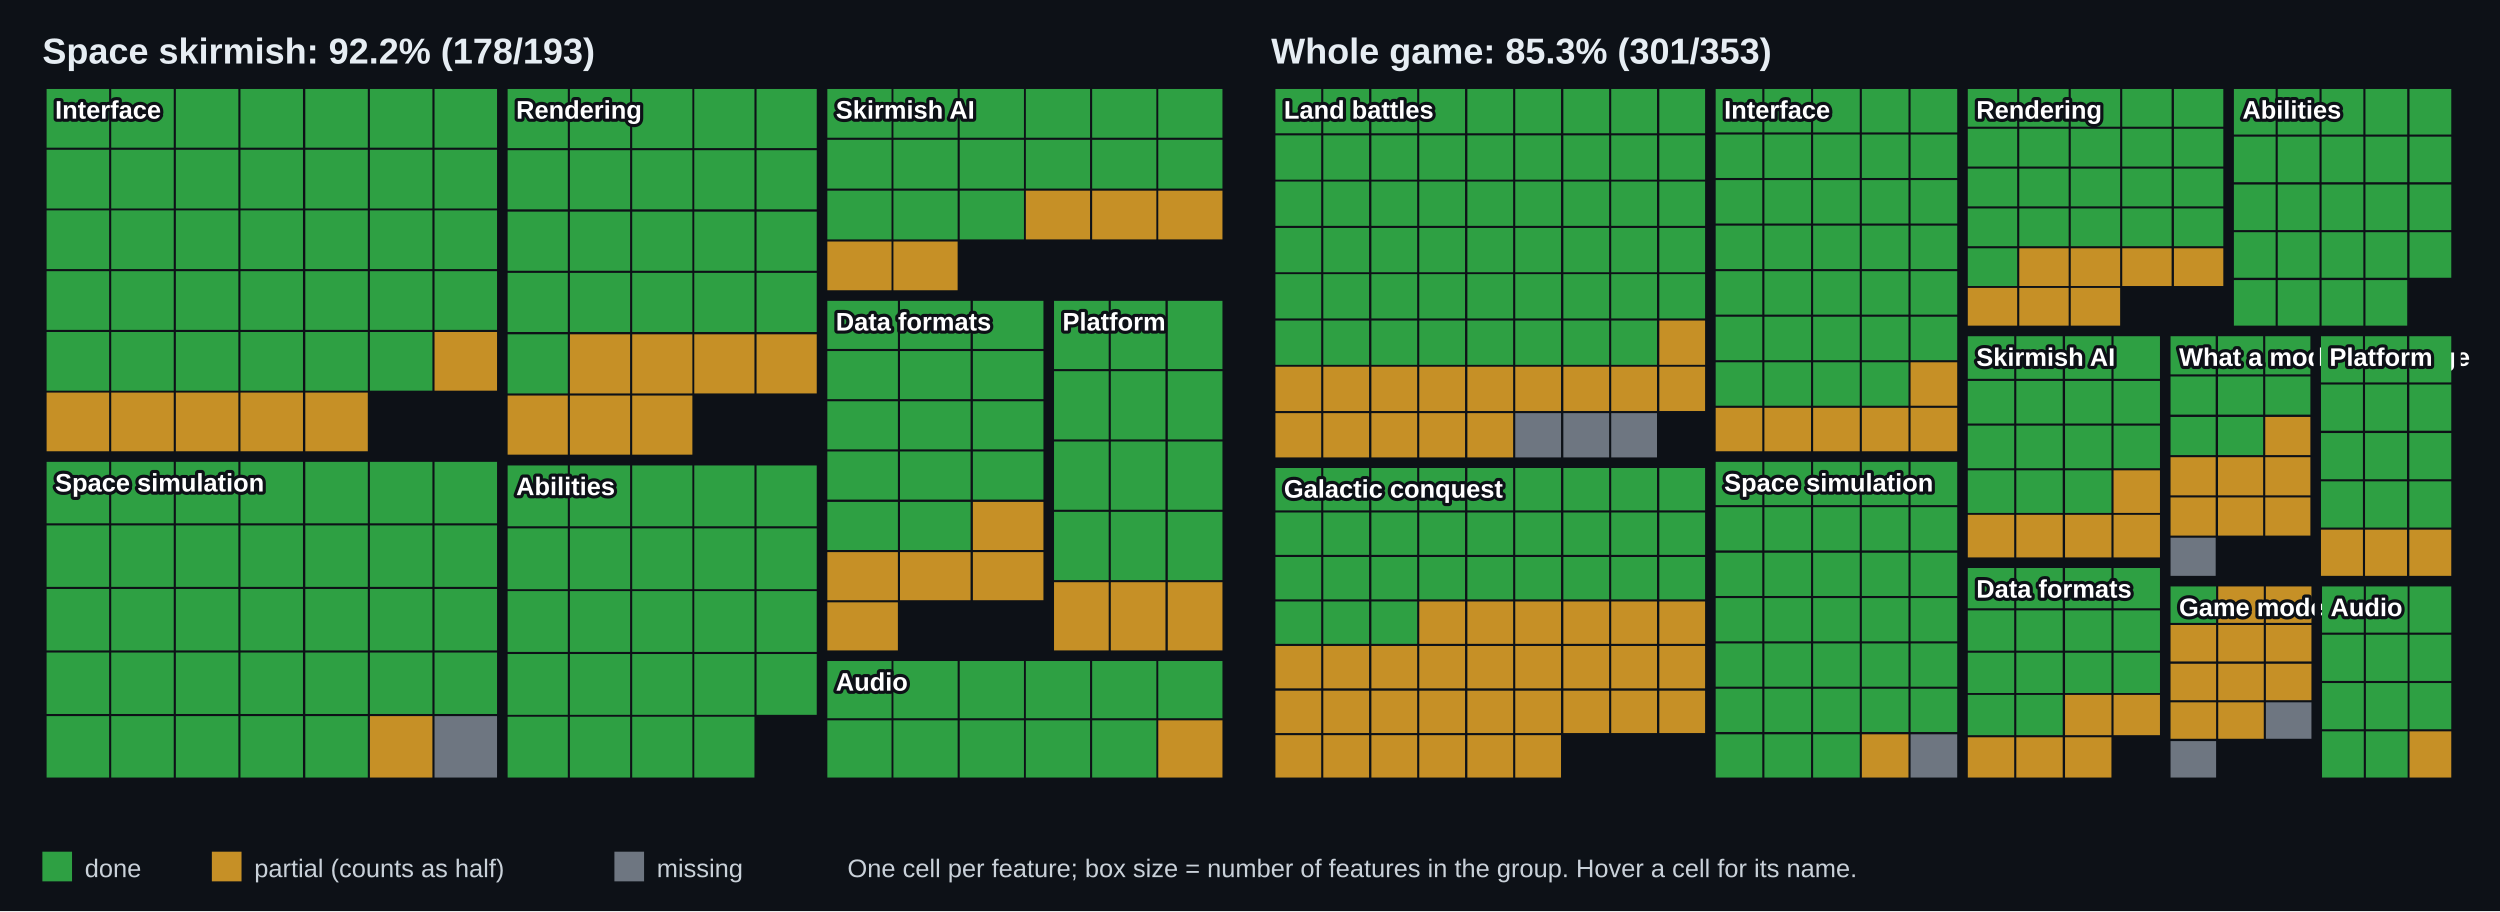
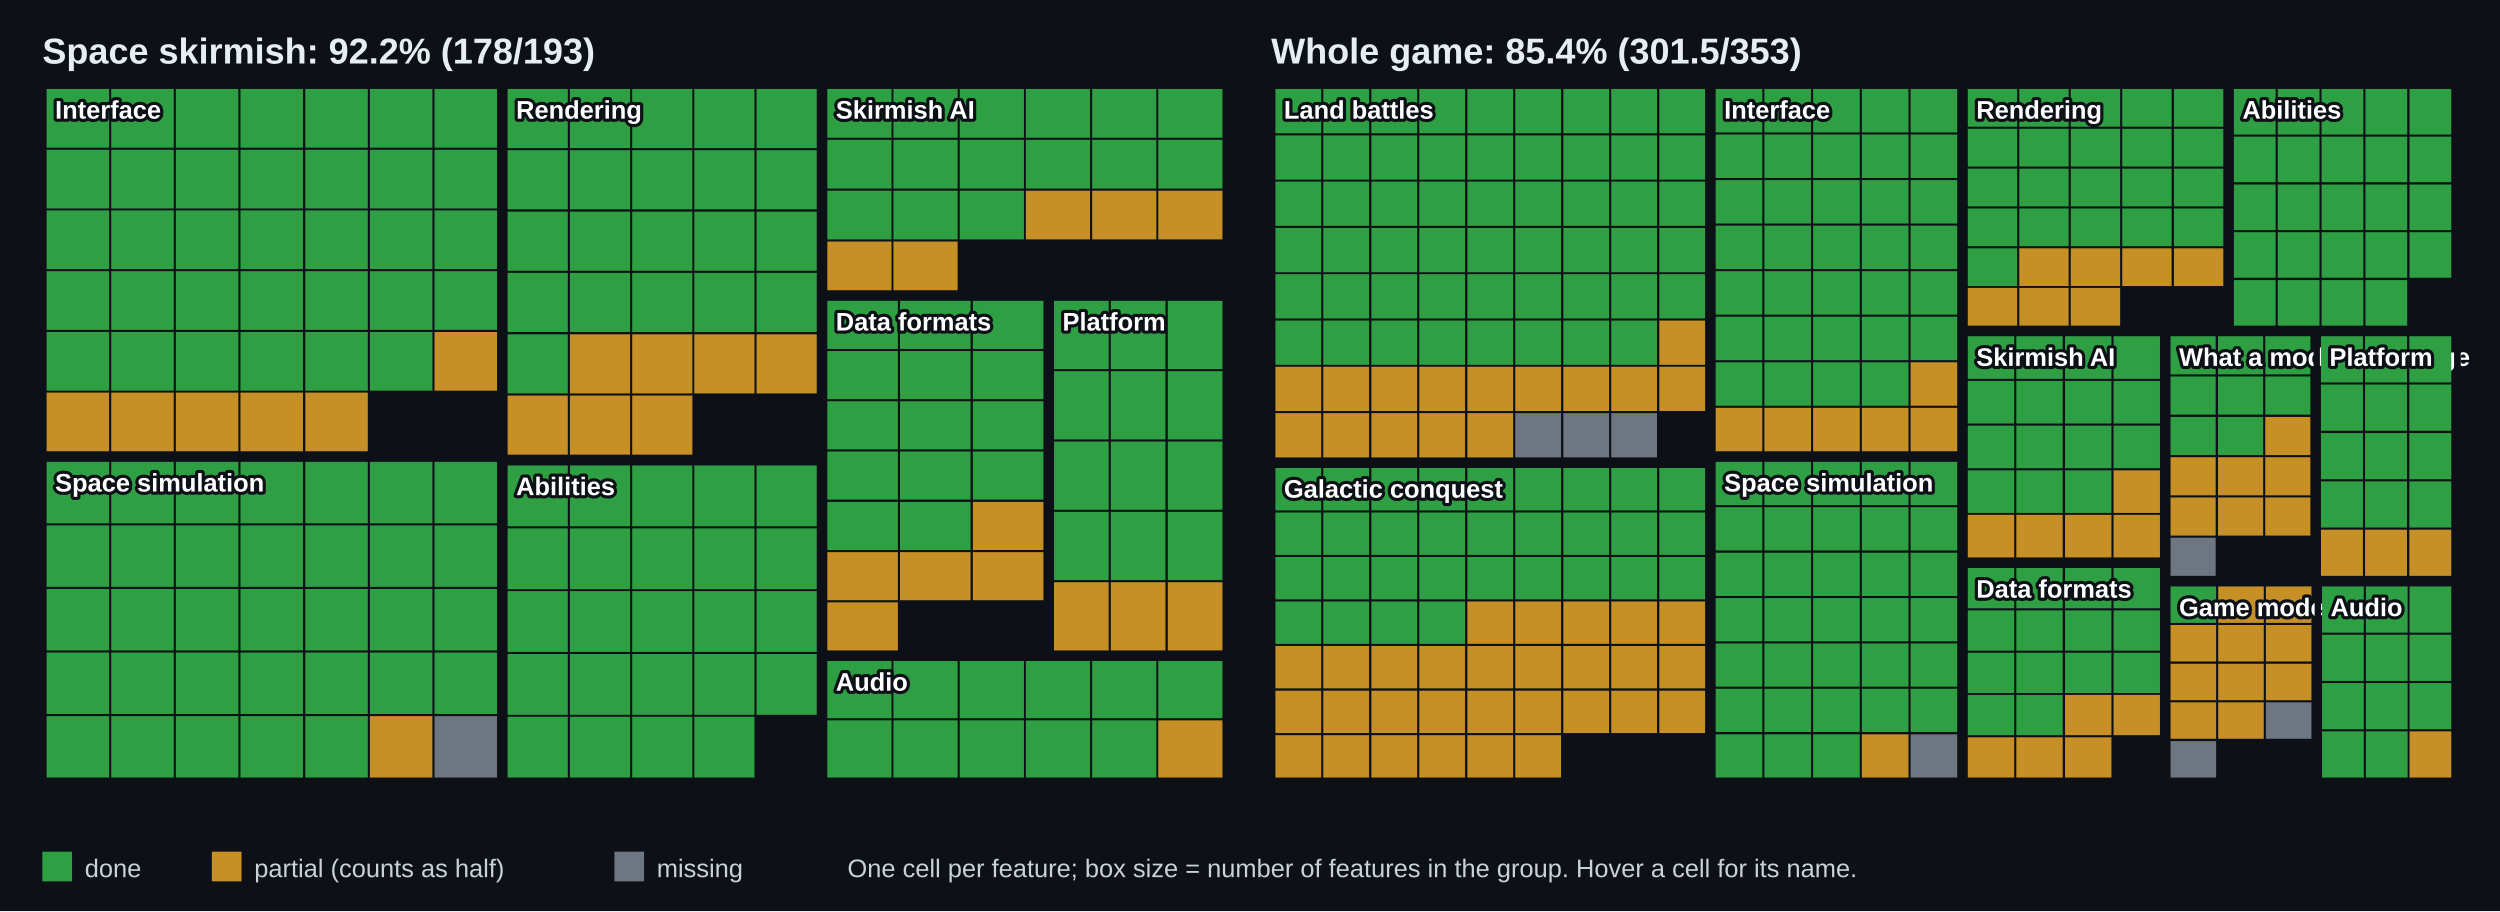
<svg xmlns="http://www.w3.org/2000/svg" viewBox="0 0 1180 430" width="1180" height="430" font-family="Segoe UI, Arial, sans-serif">
  <style>.title{font-size:17px;font-weight:700;fill:#e6edf3}.lab{font-size:12px;font-weight:700;fill:#fff}.lab.bg{stroke:#0d1117;stroke-width:3px;stroke-linejoin:round}.key{font-size:12px;fill:#c9d1d9}</style>
  <rect width="1180" height="430" fill="#0d1117" />
  <text x="20" y="30" class="title">Space skirmish: 92.2% (178/193)</text>
  <rect x="20" y="40" width="560" height="330" fill="#0d1117" />
  <rect x="22.0" y="42.0" width="29.5" height="27.7" fill="#2ea043" />
  <rect x="52.5" y="42.0" width="29.5" height="27.7" fill="#2ea043" />
  <rect x="83.0" y="42.0" width="29.5" height="27.7" fill="#2ea043" />
  <rect x="113.5" y="42.0" width="29.5" height="27.7" fill="#2ea043" />
  <rect x="144.1" y="42.0" width="29.5" height="27.7" fill="#2ea043" />
  <rect x="174.6" y="42.0" width="29.5" height="27.7" fill="#2ea043" />
  <rect x="205.1" y="42.0" width="29.5" height="27.7" fill="#2ea043" />
  <rect x="22.0" y="70.7" width="29.5" height="27.7" fill="#2ea043" />
  <rect x="52.5" y="70.7" width="29.5" height="27.7" fill="#2ea043" />
  <rect x="83.0" y="70.7" width="29.5" height="27.7" fill="#2ea043" />
  <rect x="113.5" y="70.7" width="29.5" height="27.7" fill="#2ea043" />
  <rect x="144.1" y="70.7" width="29.5" height="27.7" fill="#2ea043" />
  <rect x="174.6" y="70.7" width="29.5" height="27.7" fill="#2ea043" />
  <rect x="205.1" y="70.7" width="29.5" height="27.7" fill="#2ea043" />
  <rect x="22.0" y="99.3" width="29.5" height="27.7" fill="#2ea043" />
  <rect x="52.5" y="99.3" width="29.5" height="27.7" fill="#2ea043" />
  <rect x="83.0" y="99.3" width="29.5" height="27.7" fill="#2ea043" />
  <rect x="113.5" y="99.3" width="29.5" height="27.7" fill="#2ea043" />
  <rect x="144.1" y="99.3" width="29.5" height="27.7" fill="#2ea043" />
  <rect x="174.6" y="99.3" width="29.5" height="27.7" fill="#2ea043" />
  <rect x="205.1" y="99.3" width="29.5" height="27.7" fill="#2ea043" />
  <rect x="22.0" y="128.0" width="29.5" height="27.7" fill="#2ea043" />
  <rect x="52.5" y="128.0" width="29.5" height="27.7" fill="#2ea043" />
  <rect x="83.0" y="128.0" width="29.5" height="27.7" fill="#2ea043" />
  <rect x="113.5" y="128.0" width="29.5" height="27.7" fill="#2ea043" />
  <rect x="144.1" y="128.0" width="29.5" height="27.7" fill="#2ea043" />
  <rect x="174.6" y="128.0" width="29.5" height="27.7" fill="#2ea043" />
  <rect x="205.1" y="128.0" width="29.5" height="27.7" fill="#2ea043" />
  <rect x="22.0" y="156.7" width="29.5" height="27.7" fill="#2ea043" />
  <rect x="52.5" y="156.7" width="29.5" height="27.7" fill="#2ea043" />
  <rect x="83.0" y="156.7" width="29.5" height="27.7" fill="#2ea043" />
  <rect x="113.5" y="156.7" width="29.5" height="27.7" fill="#2ea043" />
  <rect x="144.1" y="156.7" width="29.5" height="27.7" fill="#2ea043" />
  <rect x="174.6" y="156.7" width="29.5" height="27.7" fill="#2ea043" />
  <rect x="205.1" y="156.7" width="29.5" height="27.7" fill="#c69026" />
  <rect x="22.0" y="185.3" width="29.5" height="27.7" fill="#c69026" />
  <rect x="52.5" y="185.3" width="29.5" height="27.7" fill="#c69026" />
  <rect x="83.0" y="185.3" width="29.5" height="27.7" fill="#c69026" />
  <rect x="113.5" y="185.3" width="29.5" height="27.7" fill="#c69026" />
  <rect x="144.1" y="185.3" width="29.5" height="27.7" fill="#c69026" />
  <rect x="20.0" y="40.0" width="217.6" height="176.0" fill="none" stroke="#0d1117" stroke-width="3" />
  <text x="26.0" y="56.0" class="lab bg">Interface</text>
  <text x="26.0" y="56.0" class="lab">Interface</text>
  <rect x="22.0" y="218.0" width="29.5" height="29.0" fill="#2ea043" />
  <rect x="52.5" y="218.0" width="29.5" height="29.0" fill="#2ea043" />
  <rect x="83.0" y="218.0" width="29.5" height="29.0" fill="#2ea043" />
  <rect x="113.5" y="218.0" width="29.5" height="29.0" fill="#2ea043" />
  <rect x="144.1" y="218.0" width="29.5" height="29.0" fill="#2ea043" />
  <rect x="174.6" y="218.0" width="29.5" height="29.0" fill="#2ea043" />
  <rect x="205.1" y="218.0" width="29.5" height="29.0" fill="#2ea043" />
  <rect x="22.0" y="248.0" width="29.5" height="29.0" fill="#2ea043" />
  <rect x="52.5" y="248.0" width="29.5" height="29.0" fill="#2ea043" />
  <rect x="83.0" y="248.0" width="29.5" height="29.0" fill="#2ea043" />
  <rect x="113.5" y="248.0" width="29.5" height="29.0" fill="#2ea043" />
  <rect x="144.1" y="248.0" width="29.5" height="29.0" fill="#2ea043" />
  <rect x="174.6" y="248.0" width="29.5" height="29.0" fill="#2ea043" />
  <rect x="205.1" y="248.0" width="29.5" height="29.0" fill="#2ea043" />
  <rect x="22.0" y="278.0" width="29.5" height="29.0" fill="#2ea043" />
  <rect x="52.5" y="278.0" width="29.5" height="29.0" fill="#2ea043" />
  <rect x="83.0" y="278.0" width="29.5" height="29.0" fill="#2ea043" />
  <rect x="113.5" y="278.0" width="29.5" height="29.0" fill="#2ea043" />
  <rect x="144.1" y="278.0" width="29.5" height="29.0" fill="#2ea043" />
  <rect x="174.6" y="278.0" width="29.5" height="29.0" fill="#2ea043" />
  <rect x="205.1" y="278.0" width="29.5" height="29.0" fill="#2ea043" />
  <rect x="22.0" y="308.0" width="29.5" height="29.0" fill="#2ea043" />
  <rect x="52.5" y="308.0" width="29.5" height="29.0" fill="#2ea043" />
  <rect x="83.0" y="308.0" width="29.5" height="29.0" fill="#2ea043" />
  <rect x="113.5" y="308.0" width="29.5" height="29.0" fill="#2ea043" />
  <rect x="144.1" y="308.0" width="29.5" height="29.0" fill="#2ea043" />
  <rect x="174.6" y="308.0" width="29.5" height="29.0" fill="#2ea043" />
  <rect x="205.1" y="308.0" width="29.5" height="29.0" fill="#2ea043" />
  <rect x="22.0" y="338.0" width="29.5" height="29.0" fill="#2ea043" />
  <rect x="52.5" y="338.0" width="29.5" height="29.0" fill="#2ea043" />
  <rect x="83.0" y="338.0" width="29.5" height="29.0" fill="#2ea043" />
  <rect x="113.5" y="338.0" width="29.5" height="29.0" fill="#2ea043" />
  <rect x="144.1" y="338.0" width="29.5" height="29.0" fill="#2ea043" />
  <rect x="174.6" y="338.0" width="29.5" height="29.0" fill="#c69026" />
  <rect x="205.1" y="338.0" width="29.5" height="29.0" fill="#6e7681" />
  <rect x="20.0" y="216.0" width="217.6" height="154.0" fill="none" stroke="#0d1117" stroke-width="3" />
  <text x="26.0" y="232.0" class="lab bg">Space simulation</text>
  <text x="26.0" y="232.0" class="lab">Space simulation</text>
  <rect x="239.6" y="42.0" width="28.4" height="27.9" fill="#2ea043" />
  <rect x="269.0" y="42.0" width="28.4" height="27.9" fill="#2ea043" />
  <rect x="298.4" y="42.0" width="28.4" height="27.9" fill="#2ea043" />
  <rect x="327.7" y="42.0" width="28.4" height="27.9" fill="#2ea043" />
  <rect x="357.1" y="42.0" width="28.4" height="27.9" fill="#2ea043" />
  <rect x="239.6" y="70.9" width="28.4" height="27.9" fill="#2ea043" />
  <rect x="269.0" y="70.9" width="28.4" height="27.9" fill="#2ea043" />
  <rect x="298.4" y="70.9" width="28.4" height="27.9" fill="#2ea043" />
  <rect x="327.7" y="70.9" width="28.4" height="27.9" fill="#2ea043" />
  <rect x="357.1" y="70.9" width="28.4" height="27.9" fill="#2ea043" />
  <rect x="239.6" y="99.9" width="28.4" height="27.9" fill="#2ea043" />
  <rect x="269.0" y="99.9" width="28.4" height="27.9" fill="#2ea043" />
  <rect x="298.4" y="99.9" width="28.4" height="27.9" fill="#2ea043" />
  <rect x="327.7" y="99.9" width="28.4" height="27.9" fill="#2ea043" />
  <rect x="357.1" y="99.9" width="28.4" height="27.9" fill="#2ea043" />
  <rect x="239.6" y="128.8" width="28.4" height="27.9" fill="#2ea043" />
  <rect x="269.0" y="128.8" width="28.4" height="27.9" fill="#2ea043" />
  <rect x="298.4" y="128.8" width="28.4" height="27.9" fill="#2ea043" />
  <rect x="327.7" y="128.8" width="28.4" height="27.9" fill="#2ea043" />
  <rect x="357.1" y="128.8" width="28.4" height="27.9" fill="#2ea043" />
  <rect x="239.6" y="157.8" width="28.4" height="27.9" fill="#2ea043" />
  <rect x="269.0" y="157.8" width="28.4" height="27.9" fill="#c69026" />
  <rect x="298.4" y="157.8" width="28.4" height="27.9" fill="#c69026" />
  <rect x="327.7" y="157.8" width="28.4" height="27.9" fill="#c69026" />
  <rect x="357.1" y="157.8" width="28.4" height="27.9" fill="#c69026" />
  <rect x="239.6" y="186.7" width="28.4" height="27.9" fill="#c69026" />
  <rect x="269.0" y="186.7" width="28.4" height="27.9" fill="#c69026" />
  <rect x="298.4" y="186.7" width="28.4" height="27.9" fill="#c69026" />
  <rect x="237.6" y="40.0" width="150.9" height="177.7" fill="none" stroke="#0d1117" stroke-width="3" />
  <text x="243.6" y="56.0" class="lab bg">Rendering</text>
  <text x="243.6" y="56.0" class="lab">Rendering</text>
  <rect x="239.6" y="219.7" width="28.4" height="28.7" fill="#2ea043" />
  <rect x="269.0" y="219.7" width="28.4" height="28.7" fill="#2ea043" />
  <rect x="298.4" y="219.7" width="28.4" height="28.7" fill="#2ea043" />
  <rect x="327.7" y="219.7" width="28.4" height="28.7" fill="#2ea043" />
  <rect x="357.1" y="219.7" width="28.4" height="28.7" fill="#2ea043" />
  <rect x="239.6" y="249.4" width="28.4" height="28.7" fill="#2ea043" />
  <rect x="269.0" y="249.4" width="28.4" height="28.7" fill="#2ea043" />
  <rect x="298.4" y="249.4" width="28.4" height="28.7" fill="#2ea043" />
  <rect x="327.7" y="249.4" width="28.4" height="28.7" fill="#2ea043" />
  <rect x="357.1" y="249.4" width="28.4" height="28.7" fill="#2ea043" />
  <rect x="239.6" y="279.0" width="28.4" height="28.7" fill="#2ea043" />
  <rect x="269.0" y="279.0" width="28.4" height="28.7" fill="#2ea043" />
  <rect x="298.4" y="279.0" width="28.4" height="28.7" fill="#2ea043" />
  <rect x="327.7" y="279.0" width="28.4" height="28.7" fill="#2ea043" />
  <rect x="357.1" y="279.0" width="28.4" height="28.7" fill="#2ea043" />
  <rect x="239.6" y="308.7" width="28.4" height="28.7" fill="#2ea043" />
  <rect x="269.0" y="308.7" width="28.4" height="28.7" fill="#2ea043" />
  <rect x="298.4" y="308.7" width="28.4" height="28.7" fill="#2ea043" />
  <rect x="327.7" y="308.7" width="28.4" height="28.7" fill="#2ea043" />
  <rect x="357.1" y="308.7" width="28.4" height="28.7" fill="#2ea043" />
  <rect x="239.6" y="338.3" width="28.4" height="28.7" fill="#2ea043" />
  <rect x="269.0" y="338.3" width="28.4" height="28.7" fill="#2ea043" />
  <rect x="298.4" y="338.3" width="28.4" height="28.7" fill="#2ea043" />
  <rect x="327.7" y="338.3" width="28.4" height="28.7" fill="#2ea043" />
  <rect x="237.6" y="217.7" width="150.9" height="152.3" fill="none" stroke="#0d1117" stroke-width="3" />
  <text x="243.6" y="233.7" class="lab bg">Abilities</text>
  <text x="243.6" y="233.7" class="lab">Abilities</text>
  <rect x="390.5" y="42.0" width="30.3" height="23.0" fill="#2ea043" />
  <rect x="421.7" y="42.0" width="30.3" height="23.0" fill="#2ea043" />
  <rect x="453.0" y="42.0" width="30.3" height="23.0" fill="#2ea043" />
  <rect x="484.2" y="42.0" width="30.3" height="23.0" fill="#2ea043" />
  <rect x="515.5" y="42.0" width="30.3" height="23.0" fill="#2ea043" />
  <rect x="546.7" y="42.0" width="30.3" height="23.0" fill="#2ea043" />
  <rect x="390.5" y="66.0" width="30.3" height="23.0" fill="#2ea043" />
  <rect x="421.7" y="66.0" width="30.3" height="23.0" fill="#2ea043" />
  <rect x="453.0" y="66.0" width="30.3" height="23.0" fill="#2ea043" />
  <rect x="484.2" y="66.0" width="30.3" height="23.0" fill="#2ea043" />
  <rect x="515.5" y="66.0" width="30.3" height="23.0" fill="#2ea043" />
  <rect x="546.7" y="66.0" width="30.3" height="23.0" fill="#2ea043" />
  <rect x="390.5" y="90.0" width="30.3" height="23.0" fill="#2ea043" />
  <rect x="421.7" y="90.0" width="30.3" height="23.0" fill="#2ea043" />
  <rect x="453.0" y="90.0" width="30.3" height="23.0" fill="#2ea043" />
  <rect x="484.2" y="90.0" width="30.3" height="23.0" fill="#c69026" />
  <rect x="515.5" y="90.0" width="30.3" height="23.0" fill="#c69026" />
  <rect x="546.7" y="90.0" width="30.3" height="23.0" fill="#c69026" />
  <rect x="390.5" y="114.0" width="30.3" height="23.0" fill="#c69026" />
  <rect x="421.7" y="114.0" width="30.3" height="23.0" fill="#c69026" />
  <rect x="388.5" y="40.0" width="191.5" height="100.0" fill="none" stroke="#0d1117" stroke-width="3" />
  <text x="394.5" y="56.0" class="lab bg">Skirmish AI</text>
  <text x="394.5" y="56.0" class="lab">Skirmish AI</text>
  <rect x="390.5" y="142.0" width="33.3" height="22.7" fill="#2ea043" />
  <rect x="424.8" y="142.0" width="33.3" height="22.7" fill="#2ea043" />
  <rect x="459.2" y="142.0" width="33.3" height="22.7" fill="#2ea043" />
  <rect x="390.5" y="165.7" width="33.3" height="22.7" fill="#2ea043" />
  <rect x="424.8" y="165.7" width="33.3" height="22.7" fill="#2ea043" />
  <rect x="459.2" y="165.7" width="33.3" height="22.7" fill="#2ea043" />
  <rect x="390.5" y="189.4" width="33.3" height="22.7" fill="#2ea043" />
  <rect x="424.8" y="189.4" width="33.3" height="22.7" fill="#2ea043" />
  <rect x="459.2" y="189.4" width="33.3" height="22.7" fill="#2ea043" />
  <rect x="390.5" y="213.1" width="33.3" height="22.7" fill="#2ea043" />
  <rect x="424.8" y="213.1" width="33.3" height="22.7" fill="#2ea043" />
  <rect x="459.2" y="213.1" width="33.3" height="22.7" fill="#2ea043" />
  <rect x="390.5" y="236.9" width="33.3" height="22.7" fill="#2ea043" />
  <rect x="424.8" y="236.9" width="33.3" height="22.7" fill="#2ea043" />
  <rect x="459.2" y="236.9" width="33.3" height="22.7" fill="#c69026" />
  <rect x="390.5" y="260.6" width="33.3" height="22.7" fill="#c69026" />
  <rect x="424.8" y="260.6" width="33.3" height="22.7" fill="#c69026" />
  <rect x="459.2" y="260.6" width="33.3" height="22.7" fill="#c69026" />
  <rect x="390.5" y="284.3" width="33.3" height="22.7" fill="#c69026" />
  <rect x="388.5" y="140.0" width="107.0" height="170.0" fill="none" stroke="#0d1117" stroke-width="3" />
  <text x="394.5" y="156.0" class="lab bg">Data formats</text>
  <text x="394.5" y="156.0" class="lab">Data formats</text>
  <rect x="497.5" y="142.0" width="25.8" height="32.2" fill="#2ea043" />
  <rect x="524.3" y="142.0" width="25.8" height="32.2" fill="#2ea043" />
  <rect x="551.2" y="142.0" width="25.8" height="32.2" fill="#2ea043" />
  <rect x="497.5" y="175.2" width="25.8" height="32.2" fill="#2ea043" />
  <rect x="524.3" y="175.2" width="25.8" height="32.2" fill="#2ea043" />
  <rect x="551.2" y="175.2" width="25.8" height="32.2" fill="#2ea043" />
  <rect x="497.5" y="208.4" width="25.8" height="32.2" fill="#2ea043" />
  <rect x="524.3" y="208.4" width="25.8" height="32.2" fill="#2ea043" />
  <rect x="551.2" y="208.4" width="25.8" height="32.2" fill="#2ea043" />
  <rect x="497.5" y="241.6" width="25.8" height="32.2" fill="#2ea043" />
  <rect x="524.3" y="241.6" width="25.8" height="32.2" fill="#2ea043" />
  <rect x="551.2" y="241.6" width="25.8" height="32.2" fill="#2ea043" />
  <rect x="497.5" y="274.8" width="25.8" height="32.2" fill="#c69026" />
  <rect x="524.3" y="274.8" width="25.8" height="32.2" fill="#c69026" />
  <rect x="551.2" y="274.8" width="25.8" height="32.2" fill="#c69026" />
  <rect x="495.5" y="140.0" width="84.5" height="170.0" fill="none" stroke="#0d1117" stroke-width="3" />
  <text x="501.5" y="156.0" class="lab bg">Platform</text>
  <text x="501.5" y="156.0" class="lab">Platform</text>
  <rect x="390.5" y="312.0" width="30.3" height="27.0" fill="#2ea043" />
  <rect x="421.7" y="312.0" width="30.3" height="27.0" fill="#2ea043" />
  <rect x="453.0" y="312.0" width="30.3" height="27.0" fill="#2ea043" />
  <rect x="484.2" y="312.0" width="30.3" height="27.0" fill="#2ea043" />
  <rect x="515.5" y="312.0" width="30.3" height="27.0" fill="#2ea043" />
  <rect x="546.7" y="312.0" width="30.3" height="27.0" fill="#2ea043" />
  <rect x="390.5" y="340.0" width="30.3" height="27.0" fill="#2ea043" />
  <rect x="421.7" y="340.0" width="30.3" height="27.0" fill="#2ea043" />
  <rect x="453.0" y="340.0" width="30.3" height="27.0" fill="#2ea043" />
  <rect x="484.2" y="340.0" width="30.3" height="27.0" fill="#2ea043" />
  <rect x="515.5" y="340.0" width="30.3" height="27.0" fill="#2ea043" />
  <rect x="546.7" y="340.0" width="30.3" height="27.0" fill="#c69026" />
  <rect x="388.5" y="310.0" width="191.5" height="60.0" fill="none" stroke="#0d1117" stroke-width="3" />
  <text x="394.5" y="326.0" class="lab bg">Audio</text>
  <text x="394.5" y="326.0" class="lab">Audio</text>
-   <text x="600" y="30" class="title">Whole game: 85.3% (301/353)</text>
+   <text x="600" y="30" class="title">Whole game: 85.4% (301.5/353)</text>
  <rect x="600" y="40" width="560" height="330" fill="#0d1117" />
  <rect x="602.0" y="42.0" width="21.6" height="20.9" fill="#2ea043" />
  <rect x="624.6" y="42.0" width="21.6" height="20.9" fill="#2ea043" />
  <rect x="647.3" y="42.0" width="21.6" height="20.9" fill="#2ea043" />
  <rect x="669.9" y="42.0" width="21.6" height="20.9" fill="#2ea043" />
  <rect x="692.6" y="42.0" width="21.6" height="20.9" fill="#2ea043" />
  <rect x="715.2" y="42.0" width="21.6" height="20.9" fill="#2ea043" />
  <rect x="737.9" y="42.0" width="21.6" height="20.9" fill="#2ea043" />
  <rect x="760.5" y="42.0" width="21.6" height="20.9" fill="#2ea043" />
  <rect x="783.2" y="42.0" width="21.6" height="20.9" fill="#2ea043" />
  <rect x="602.0" y="63.9" width="21.6" height="20.9" fill="#2ea043" />
  <rect x="624.6" y="63.9" width="21.6" height="20.9" fill="#2ea043" />
  <rect x="647.3" y="63.9" width="21.6" height="20.9" fill="#2ea043" />
  <rect x="669.9" y="63.9" width="21.6" height="20.9" fill="#2ea043" />
  <rect x="692.6" y="63.9" width="21.6" height="20.9" fill="#2ea043" />
  <rect x="715.2" y="63.9" width="21.6" height="20.9" fill="#2ea043" />
  <rect x="737.9" y="63.9" width="21.6" height="20.9" fill="#2ea043" />
  <rect x="760.5" y="63.9" width="21.6" height="20.9" fill="#2ea043" />
  <rect x="783.2" y="63.9" width="21.6" height="20.9" fill="#2ea043" />
  <rect x="602.0" y="85.7" width="21.6" height="20.9" fill="#2ea043" />
  <rect x="624.6" y="85.7" width="21.6" height="20.9" fill="#2ea043" />
  <rect x="647.3" y="85.7" width="21.6" height="20.9" fill="#2ea043" />
  <rect x="669.9" y="85.7" width="21.6" height="20.9" fill="#2ea043" />
  <rect x="692.6" y="85.7" width="21.6" height="20.9" fill="#2ea043" />
  <rect x="715.2" y="85.7" width="21.6" height="20.9" fill="#2ea043" />
  <rect x="737.9" y="85.7" width="21.6" height="20.9" fill="#2ea043" />
  <rect x="760.5" y="85.7" width="21.6" height="20.9" fill="#2ea043" />
  <rect x="783.2" y="85.7" width="21.6" height="20.9" fill="#2ea043" />
  <rect x="602.0" y="107.6" width="21.6" height="20.9" fill="#2ea043" />
  <rect x="624.6" y="107.6" width="21.6" height="20.9" fill="#2ea043" />
  <rect x="647.3" y="107.6" width="21.6" height="20.9" fill="#2ea043" />
  <rect x="669.9" y="107.6" width="21.6" height="20.9" fill="#2ea043" />
  <rect x="692.6" y="107.6" width="21.6" height="20.9" fill="#2ea043" />
  <rect x="715.2" y="107.6" width="21.6" height="20.9" fill="#2ea043" />
  <rect x="737.9" y="107.6" width="21.6" height="20.9" fill="#2ea043" />
  <rect x="760.5" y="107.6" width="21.6" height="20.9" fill="#2ea043" />
  <rect x="783.2" y="107.6" width="21.6" height="20.9" fill="#2ea043" />
  <rect x="602.0" y="129.4" width="21.6" height="20.9" fill="#2ea043" />
  <rect x="624.6" y="129.4" width="21.6" height="20.9" fill="#2ea043" />
  <rect x="647.3" y="129.4" width="21.6" height="20.9" fill="#2ea043" />
  <rect x="669.9" y="129.4" width="21.6" height="20.9" fill="#2ea043" />
  <rect x="692.6" y="129.4" width="21.6" height="20.9" fill="#2ea043" />
  <rect x="715.2" y="129.4" width="21.6" height="20.9" fill="#2ea043" />
  <rect x="737.9" y="129.4" width="21.6" height="20.9" fill="#2ea043" />
  <rect x="760.5" y="129.4" width="21.6" height="20.9" fill="#2ea043" />
  <rect x="783.2" y="129.4" width="21.6" height="20.9" fill="#2ea043" />
  <rect x="602.0" y="151.3" width="21.6" height="20.9" fill="#2ea043" />
  <rect x="624.6" y="151.3" width="21.6" height="20.9" fill="#2ea043" />
  <rect x="647.3" y="151.3" width="21.6" height="20.9" fill="#2ea043" />
  <rect x="669.9" y="151.3" width="21.6" height="20.9" fill="#2ea043" />
  <rect x="692.6" y="151.3" width="21.6" height="20.9" fill="#2ea043" />
  <rect x="715.2" y="151.3" width="21.6" height="20.9" fill="#2ea043" />
  <rect x="737.9" y="151.3" width="21.6" height="20.9" fill="#2ea043" />
  <rect x="760.5" y="151.3" width="21.6" height="20.9" fill="#2ea043" />
  <rect x="783.2" y="151.3" width="21.6" height="20.9" fill="#c69026" />
  <rect x="602.0" y="173.1" width="21.6" height="20.9" fill="#c69026" />
  <rect x="624.6" y="173.1" width="21.6" height="20.9" fill="#c69026" />
  <rect x="647.3" y="173.1" width="21.6" height="20.9" fill="#c69026" />
  <rect x="669.9" y="173.1" width="21.6" height="20.9" fill="#c69026" />
  <rect x="692.6" y="173.1" width="21.6" height="20.9" fill="#c69026" />
  <rect x="715.2" y="173.1" width="21.6" height="20.9" fill="#c69026" />
  <rect x="737.9" y="173.1" width="21.6" height="20.9" fill="#c69026" />
  <rect x="760.5" y="173.1" width="21.6" height="20.9" fill="#c69026" />
  <rect x="783.2" y="173.1" width="21.6" height="20.9" fill="#c69026" />
  <rect x="602.0" y="195.0" width="21.6" height="20.9" fill="#c69026" />
  <rect x="624.6" y="195.0" width="21.6" height="20.9" fill="#c69026" />
  <rect x="647.3" y="195.0" width="21.6" height="20.9" fill="#c69026" />
  <rect x="669.9" y="195.0" width="21.6" height="20.9" fill="#c69026" />
  <rect x="692.6" y="195.0" width="21.6" height="20.9" fill="#c69026" />
  <rect x="715.2" y="195.0" width="21.6" height="20.9" fill="#6e7681" />
  <rect x="737.9" y="195.0" width="21.6" height="20.9" fill="#6e7681" />
  <rect x="760.5" y="195.0" width="21.6" height="20.9" fill="#6e7681" />
  <rect x="600.0" y="40.0" width="207.8" height="178.9" fill="none" stroke="#0d1117" stroke-width="3" />
  <text x="606.0" y="56.0" class="lab bg">Land battles</text>
  <text x="606.0" y="56.0" class="lab">Land battles</text>
  <rect x="602.0" y="220.9" width="21.6" height="20.0" fill="#2ea043" />
  <rect x="624.6" y="220.9" width="21.6" height="20.0" fill="#2ea043" />
  <rect x="647.3" y="220.9" width="21.6" height="20.0" fill="#2ea043" />
  <rect x="669.9" y="220.9" width="21.6" height="20.0" fill="#2ea043" />
  <rect x="692.6" y="220.9" width="21.6" height="20.0" fill="#2ea043" />
  <rect x="715.2" y="220.9" width="21.6" height="20.0" fill="#2ea043" />
  <rect x="737.9" y="220.9" width="21.6" height="20.0" fill="#2ea043" />
  <rect x="760.5" y="220.9" width="21.6" height="20.0" fill="#2ea043" />
  <rect x="783.2" y="220.9" width="21.6" height="20.0" fill="#2ea043" />
  <rect x="602.0" y="241.9" width="21.6" height="20.0" fill="#2ea043" />
  <rect x="624.6" y="241.9" width="21.6" height="20.0" fill="#2ea043" />
  <rect x="647.3" y="241.9" width="21.6" height="20.0" fill="#2ea043" />
  <rect x="669.9" y="241.9" width="21.6" height="20.0" fill="#2ea043" />
  <rect x="692.6" y="241.9" width="21.6" height="20.0" fill="#2ea043" />
  <rect x="715.2" y="241.9" width="21.6" height="20.0" fill="#2ea043" />
  <rect x="737.9" y="241.9" width="21.6" height="20.0" fill="#2ea043" />
  <rect x="760.5" y="241.9" width="21.6" height="20.0" fill="#2ea043" />
  <rect x="783.2" y="241.9" width="21.6" height="20.0" fill="#2ea043" />
  <rect x="602.0" y="262.9" width="21.6" height="20.0" fill="#2ea043" />
  <rect x="624.6" y="262.9" width="21.6" height="20.0" fill="#2ea043" />
  <rect x="647.3" y="262.9" width="21.6" height="20.0" fill="#2ea043" />
  <rect x="669.9" y="262.9" width="21.6" height="20.0" fill="#2ea043" />
  <rect x="692.6" y="262.9" width="21.6" height="20.0" fill="#2ea043" />
  <rect x="715.2" y="262.9" width="21.6" height="20.0" fill="#2ea043" />
  <rect x="737.9" y="262.9" width="21.6" height="20.0" fill="#2ea043" />
  <rect x="760.5" y="262.9" width="21.6" height="20.0" fill="#2ea043" />
  <rect x="783.2" y="262.9" width="21.6" height="20.0" fill="#2ea043" />
  <rect x="602.0" y="283.9" width="21.6" height="20.0" fill="#2ea043" />
  <rect x="624.6" y="283.9" width="21.6" height="20.0" fill="#2ea043" />
  <rect x="647.3" y="283.9" width="21.6" height="20.0" fill="#2ea043" />
-   <rect x="669.9" y="283.9" width="21.6" height="20.0" fill="#c69026" />
+   <rect x="669.9" y="283.9" width="21.6" height="20.0" fill="#2ea043" />
  <rect x="692.6" y="283.9" width="21.6" height="20.0" fill="#c69026" />
  <rect x="715.2" y="283.9" width="21.6" height="20.0" fill="#c69026" />
  <rect x="737.9" y="283.9" width="21.6" height="20.0" fill="#c69026" />
  <rect x="760.5" y="283.9" width="21.6" height="20.0" fill="#c69026" />
  <rect x="783.2" y="283.9" width="21.6" height="20.0" fill="#c69026" />
  <rect x="602.0" y="304.9" width="21.6" height="20.0" fill="#c69026" />
  <rect x="624.6" y="304.9" width="21.6" height="20.0" fill="#c69026" />
  <rect x="647.3" y="304.9" width="21.6" height="20.0" fill="#c69026" />
  <rect x="669.9" y="304.9" width="21.6" height="20.0" fill="#c69026" />
  <rect x="692.6" y="304.9" width="21.6" height="20.0" fill="#c69026" />
  <rect x="715.2" y="304.9" width="21.6" height="20.0" fill="#c69026" />
  <rect x="737.9" y="304.9" width="21.6" height="20.0" fill="#c69026" />
  <rect x="760.5" y="304.9" width="21.6" height="20.0" fill="#c69026" />
  <rect x="783.2" y="304.9" width="21.6" height="20.0" fill="#c69026" />
  <rect x="602.0" y="326.0" width="21.6" height="20.0" fill="#c69026" />
  <rect x="624.6" y="326.0" width="21.6" height="20.0" fill="#c69026" />
  <rect x="647.3" y="326.0" width="21.6" height="20.0" fill="#c69026" />
  <rect x="669.9" y="326.0" width="21.6" height="20.0" fill="#c69026" />
  <rect x="692.6" y="326.0" width="21.6" height="20.0" fill="#c69026" />
  <rect x="715.2" y="326.0" width="21.6" height="20.0" fill="#c69026" />
  <rect x="737.9" y="326.0" width="21.6" height="20.0" fill="#c69026" />
  <rect x="760.5" y="326.0" width="21.6" height="20.0" fill="#c69026" />
  <rect x="783.2" y="326.0" width="21.6" height="20.0" fill="#c69026" />
  <rect x="602.0" y="347.0" width="21.6" height="20.0" fill="#c69026" />
  <rect x="624.6" y="347.0" width="21.6" height="20.0" fill="#c69026" />
  <rect x="647.3" y="347.0" width="21.6" height="20.0" fill="#c69026" />
  <rect x="669.9" y="347.0" width="21.6" height="20.0" fill="#c69026" />
  <rect x="692.6" y="347.0" width="21.6" height="20.0" fill="#c69026" />
  <rect x="715.2" y="347.0" width="21.6" height="20.0" fill="#c69026" />
  <rect x="600.0" y="218.9" width="207.8" height="151.1" fill="none" stroke="#0d1117" stroke-width="3" />
  <text x="606.0" y="234.9" class="lab bg">Galactic conquest</text>
  <text x="606.0" y="234.9" class="lab">Galactic conquest</text>
  <rect x="809.8" y="42.0" width="22.0" height="20.5" fill="#2ea043" />
  <rect x="832.8" y="42.0" width="22.0" height="20.5" fill="#2ea043" />
  <rect x="855.8" y="42.0" width="22.0" height="20.5" fill="#2ea043" />
  <rect x="878.8" y="42.0" width="22.0" height="20.5" fill="#2ea043" />
  <rect x="901.8" y="42.0" width="22.0" height="20.5" fill="#2ea043" />
  <rect x="809.8" y="63.5" width="22.0" height="20.5" fill="#2ea043" />
  <rect x="832.8" y="63.5" width="22.0" height="20.5" fill="#2ea043" />
  <rect x="855.8" y="63.5" width="22.0" height="20.5" fill="#2ea043" />
  <rect x="878.8" y="63.5" width="22.0" height="20.5" fill="#2ea043" />
  <rect x="901.8" y="63.5" width="22.0" height="20.5" fill="#2ea043" />
  <rect x="809.8" y="85.0" width="22.0" height="20.5" fill="#2ea043" />
  <rect x="832.8" y="85.0" width="22.0" height="20.5" fill="#2ea043" />
  <rect x="855.8" y="85.0" width="22.0" height="20.5" fill="#2ea043" />
  <rect x="878.8" y="85.0" width="22.0" height="20.5" fill="#2ea043" />
  <rect x="901.8" y="85.0" width="22.0" height="20.5" fill="#2ea043" />
  <rect x="809.8" y="106.5" width="22.0" height="20.5" fill="#2ea043" />
  <rect x="832.8" y="106.5" width="22.0" height="20.5" fill="#2ea043" />
  <rect x="855.8" y="106.5" width="22.0" height="20.5" fill="#2ea043" />
  <rect x="878.8" y="106.5" width="22.0" height="20.5" fill="#2ea043" />
  <rect x="901.8" y="106.5" width="22.0" height="20.5" fill="#2ea043" />
  <rect x="809.8" y="128.0" width="22.0" height="20.5" fill="#2ea043" />
  <rect x="832.8" y="128.0" width="22.0" height="20.5" fill="#2ea043" />
  <rect x="855.8" y="128.0" width="22.0" height="20.5" fill="#2ea043" />
  <rect x="878.8" y="128.0" width="22.0" height="20.5" fill="#2ea043" />
  <rect x="901.8" y="128.0" width="22.0" height="20.5" fill="#2ea043" />
  <rect x="809.8" y="149.5" width="22.0" height="20.5" fill="#2ea043" />
  <rect x="832.8" y="149.5" width="22.0" height="20.5" fill="#2ea043" />
  <rect x="855.8" y="149.5" width="22.0" height="20.5" fill="#2ea043" />
  <rect x="878.8" y="149.5" width="22.0" height="20.5" fill="#2ea043" />
  <rect x="901.8" y="149.5" width="22.0" height="20.5" fill="#2ea043" />
  <rect x="809.8" y="171.0" width="22.0" height="20.5" fill="#2ea043" />
  <rect x="832.8" y="171.0" width="22.0" height="20.5" fill="#2ea043" />
  <rect x="855.8" y="171.0" width="22.0" height="20.5" fill="#2ea043" />
  <rect x="878.8" y="171.0" width="22.0" height="20.5" fill="#2ea043" />
  <rect x="901.8" y="171.0" width="22.0" height="20.5" fill="#c69026" />
  <rect x="809.8" y="192.5" width="22.0" height="20.5" fill="#c69026" />
  <rect x="832.8" y="192.5" width="22.0" height="20.5" fill="#c69026" />
  <rect x="855.8" y="192.5" width="22.0" height="20.5" fill="#c69026" />
  <rect x="878.8" y="192.5" width="22.0" height="20.5" fill="#c69026" />
  <rect x="901.8" y="192.5" width="22.0" height="20.5" fill="#c69026" />
  <rect x="807.8" y="40.0" width="119.0" height="176.0" fill="none" stroke="#0d1117" stroke-width="3" />
  <text x="813.8" y="56.0" class="lab bg">Interface</text>
  <text x="813.8" y="56.0" class="lab">Interface</text>
  <rect x="809.8" y="218.0" width="22.0" height="20.4" fill="#2ea043" />
  <rect x="832.8" y="218.0" width="22.0" height="20.4" fill="#2ea043" />
  <rect x="855.8" y="218.0" width="22.0" height="20.4" fill="#2ea043" />
  <rect x="878.8" y="218.0" width="22.0" height="20.4" fill="#2ea043" />
  <rect x="901.8" y="218.0" width="22.0" height="20.4" fill="#2ea043" />
  <rect x="809.8" y="239.4" width="22.0" height="20.4" fill="#2ea043" />
  <rect x="832.8" y="239.4" width="22.0" height="20.4" fill="#2ea043" />
  <rect x="855.8" y="239.4" width="22.0" height="20.4" fill="#2ea043" />
  <rect x="878.8" y="239.4" width="22.0" height="20.4" fill="#2ea043" />
  <rect x="901.8" y="239.4" width="22.0" height="20.4" fill="#2ea043" />
  <rect x="809.8" y="260.9" width="22.0" height="20.4" fill="#2ea043" />
  <rect x="832.8" y="260.9" width="22.0" height="20.4" fill="#2ea043" />
  <rect x="855.8" y="260.9" width="22.0" height="20.4" fill="#2ea043" />
  <rect x="878.8" y="260.9" width="22.0" height="20.4" fill="#2ea043" />
  <rect x="901.8" y="260.9" width="22.0" height="20.4" fill="#2ea043" />
  <rect x="809.8" y="282.3" width="22.0" height="20.4" fill="#2ea043" />
  <rect x="832.8" y="282.3" width="22.0" height="20.4" fill="#2ea043" />
  <rect x="855.8" y="282.3" width="22.0" height="20.4" fill="#2ea043" />
  <rect x="878.8" y="282.3" width="22.0" height="20.4" fill="#2ea043" />
  <rect x="901.8" y="282.3" width="22.0" height="20.4" fill="#2ea043" />
  <rect x="809.8" y="303.7" width="22.0" height="20.4" fill="#2ea043" />
  <rect x="832.8" y="303.7" width="22.0" height="20.4" fill="#2ea043" />
  <rect x="855.8" y="303.7" width="22.0" height="20.4" fill="#2ea043" />
  <rect x="878.8" y="303.7" width="22.0" height="20.4" fill="#2ea043" />
  <rect x="901.8" y="303.7" width="22.0" height="20.4" fill="#2ea043" />
  <rect x="809.8" y="325.1" width="22.0" height="20.4" fill="#2ea043" />
  <rect x="832.8" y="325.1" width="22.0" height="20.4" fill="#2ea043" />
  <rect x="855.8" y="325.1" width="22.0" height="20.4" fill="#2ea043" />
  <rect x="878.8" y="325.1" width="22.0" height="20.4" fill="#2ea043" />
  <rect x="901.8" y="325.1" width="22.0" height="20.4" fill="#2ea043" />
  <rect x="809.8" y="346.6" width="22.0" height="20.4" fill="#2ea043" />
  <rect x="832.8" y="346.6" width="22.0" height="20.4" fill="#2ea043" />
  <rect x="855.8" y="346.6" width="22.0" height="20.4" fill="#2ea043" />
  <rect x="878.8" y="346.6" width="22.0" height="20.4" fill="#c69026" />
  <rect x="901.8" y="346.6" width="22.0" height="20.4" fill="#6e7681" />
  <rect x="807.8" y="216.0" width="119.0" height="154.0" fill="none" stroke="#0d1117" stroke-width="3" />
  <text x="813.8" y="232.0" class="lab bg">Space simulation</text>
  <text x="813.8" y="232.0" class="lab">Space simulation</text>
  <rect x="928.8" y="42.0" width="23.3" height="17.8" fill="#2ea043" />
  <rect x="953.1" y="42.0" width="23.3" height="17.8" fill="#2ea043" />
  <rect x="977.4" y="42.0" width="23.3" height="17.8" fill="#2ea043" />
  <rect x="1001.7" y="42.0" width="23.3" height="17.8" fill="#2ea043" />
  <rect x="1026.1" y="42.0" width="23.3" height="17.8" fill="#2ea043" />
  <rect x="928.8" y="60.8" width="23.3" height="17.8" fill="#2ea043" />
  <rect x="953.1" y="60.8" width="23.3" height="17.8" fill="#2ea043" />
  <rect x="977.4" y="60.8" width="23.3" height="17.8" fill="#2ea043" />
  <rect x="1001.7" y="60.8" width="23.3" height="17.8" fill="#2ea043" />
  <rect x="1026.1" y="60.8" width="23.3" height="17.8" fill="#2ea043" />
  <rect x="928.8" y="79.6" width="23.3" height="17.8" fill="#2ea043" />
  <rect x="953.1" y="79.6" width="23.3" height="17.8" fill="#2ea043" />
  <rect x="977.4" y="79.6" width="23.3" height="17.8" fill="#2ea043" />
  <rect x="1001.7" y="79.6" width="23.3" height="17.8" fill="#2ea043" />
  <rect x="1026.1" y="79.6" width="23.3" height="17.8" fill="#2ea043" />
  <rect x="928.8" y="98.4" width="23.3" height="17.8" fill="#2ea043" />
  <rect x="953.1" y="98.4" width="23.3" height="17.8" fill="#2ea043" />
  <rect x="977.4" y="98.4" width="23.3" height="17.8" fill="#2ea043" />
  <rect x="1001.7" y="98.4" width="23.3" height="17.8" fill="#2ea043" />
  <rect x="1026.1" y="98.4" width="23.3" height="17.8" fill="#2ea043" />
  <rect x="928.8" y="117.2" width="23.3" height="17.8" fill="#2ea043" />
  <rect x="953.1" y="117.2" width="23.3" height="17.8" fill="#c69026" />
  <rect x="977.4" y="117.2" width="23.3" height="17.8" fill="#c69026" />
  <rect x="1001.7" y="117.2" width="23.3" height="17.8" fill="#c69026" />
  <rect x="1026.1" y="117.2" width="23.3" height="17.8" fill="#c69026" />
  <rect x="928.8" y="135.9" width="23.3" height="17.8" fill="#c69026" />
  <rect x="953.1" y="135.9" width="23.3" height="17.8" fill="#c69026" />
  <rect x="977.4" y="135.9" width="23.3" height="17.8" fill="#c69026" />
  <rect x="926.8" y="40.0" width="125.6" height="116.7" fill="none" stroke="#0d1117" stroke-width="3" />
  <text x="932.8" y="56.0" class="lab bg">Rendering</text>
  <text x="932.8" y="56.0" class="lab">Rendering</text>
  <rect x="1054.4" y="42.0" width="19.7" height="21.5" fill="#2ea043" />
  <rect x="1075.1" y="42.0" width="19.7" height="21.5" fill="#2ea043" />
  <rect x="1095.8" y="42.0" width="19.7" height="21.5" fill="#2ea043" />
  <rect x="1116.5" y="42.0" width="19.7" height="21.5" fill="#2ea043" />
  <rect x="1137.3" y="42.0" width="19.7" height="21.5" fill="#2ea043" />
  <rect x="1054.4" y="64.5" width="19.7" height="21.5" fill="#2ea043" />
  <rect x="1075.1" y="64.5" width="19.7" height="21.5" fill="#2ea043" />
  <rect x="1095.8" y="64.5" width="19.7" height="21.5" fill="#2ea043" />
  <rect x="1116.5" y="64.5" width="19.7" height="21.5" fill="#2ea043" />
  <rect x="1137.3" y="64.5" width="19.7" height="21.5" fill="#2ea043" />
  <rect x="1054.4" y="87.1" width="19.7" height="21.5" fill="#2ea043" />
  <rect x="1075.1" y="87.1" width="19.7" height="21.5" fill="#2ea043" />
  <rect x="1095.8" y="87.1" width="19.7" height="21.5" fill="#2ea043" />
  <rect x="1116.5" y="87.1" width="19.7" height="21.5" fill="#2ea043" />
  <rect x="1137.3" y="87.1" width="19.7" height="21.5" fill="#2ea043" />
  <rect x="1054.4" y="109.6" width="19.7" height="21.5" fill="#2ea043" />
  <rect x="1075.1" y="109.6" width="19.7" height="21.5" fill="#2ea043" />
  <rect x="1095.8" y="109.6" width="19.7" height="21.5" fill="#2ea043" />
  <rect x="1116.5" y="109.6" width="19.7" height="21.5" fill="#2ea043" />
  <rect x="1137.3" y="109.6" width="19.7" height="21.5" fill="#2ea043" />
  <rect x="1054.4" y="132.2" width="19.7" height="21.5" fill="#2ea043" />
  <rect x="1075.1" y="132.2" width="19.7" height="21.5" fill="#2ea043" />
  <rect x="1095.8" y="132.2" width="19.7" height="21.5" fill="#2ea043" />
  <rect x="1116.5" y="132.2" width="19.7" height="21.5" fill="#2ea043" />
  <rect x="1052.4" y="40.0" width="107.6" height="116.7" fill="none" stroke="#0d1117" stroke-width="3" />
  <text x="1058.4" y="56.0" class="lab bg">Abilities</text>
  <text x="1058.4" y="56.0" class="lab">Abilities</text>
  <rect x="928.8" y="158.7" width="21.9" height="20.1" fill="#2ea043" />
  <rect x="951.7" y="158.7" width="21.9" height="20.1" fill="#2ea043" />
  <rect x="974.7" y="158.7" width="21.9" height="20.1" fill="#2ea043" />
  <rect x="997.6" y="158.7" width="21.9" height="20.1" fill="#2ea043" />
  <rect x="928.8" y="179.8" width="21.9" height="20.1" fill="#2ea043" />
  <rect x="951.7" y="179.8" width="21.9" height="20.1" fill="#2ea043" />
  <rect x="974.7" y="179.8" width="21.9" height="20.1" fill="#2ea043" />
  <rect x="997.6" y="179.8" width="21.9" height="20.1" fill="#2ea043" />
  <rect x="928.8" y="200.9" width="21.9" height="20.1" fill="#2ea043" />
  <rect x="951.7" y="200.9" width="21.9" height="20.1" fill="#2ea043" />
  <rect x="974.7" y="200.9" width="21.9" height="20.1" fill="#2ea043" />
  <rect x="997.6" y="200.9" width="21.9" height="20.1" fill="#2ea043" />
  <rect x="928.8" y="222.0" width="21.9" height="20.1" fill="#2ea043" />
  <rect x="951.7" y="222.0" width="21.9" height="20.1" fill="#2ea043" />
  <rect x="974.7" y="222.0" width="21.9" height="20.1" fill="#2ea043" />
  <rect x="997.6" y="222.0" width="21.9" height="20.1" fill="#c69026" />
  <rect x="928.8" y="243.0" width="21.9" height="20.1" fill="#c69026" />
  <rect x="951.7" y="243.0" width="21.9" height="20.1" fill="#c69026" />
  <rect x="974.7" y="243.0" width="21.9" height="20.1" fill="#c69026" />
  <rect x="997.6" y="243.0" width="21.9" height="20.1" fill="#c69026" />
  <rect x="926.8" y="156.7" width="95.7" height="109.4" fill="none" stroke="#0d1117" stroke-width="3" />
  <text x="932.8" y="172.7" class="lab bg">Skirmish AI</text>
  <text x="932.8" y="172.7" class="lab">Skirmish AI</text>
  <rect x="928.8" y="268.1" width="21.9" height="19.0" fill="#2ea043" />
  <rect x="951.7" y="268.1" width="21.9" height="19.0" fill="#2ea043" />
  <rect x="974.7" y="268.1" width="21.9" height="19.0" fill="#2ea043" />
  <rect x="997.6" y="268.1" width="21.9" height="19.0" fill="#2ea043" />
  <rect x="928.8" y="288.1" width="21.9" height="19.0" fill="#2ea043" />
  <rect x="951.7" y="288.1" width="21.9" height="19.0" fill="#2ea043" />
  <rect x="974.7" y="288.1" width="21.9" height="19.0" fill="#2ea043" />
  <rect x="997.6" y="288.1" width="21.9" height="19.0" fill="#2ea043" />
  <rect x="928.8" y="308.1" width="21.9" height="19.0" fill="#2ea043" />
  <rect x="951.7" y="308.1" width="21.9" height="19.0" fill="#2ea043" />
  <rect x="974.7" y="308.1" width="21.9" height="19.0" fill="#2ea043" />
  <rect x="997.6" y="308.1" width="21.9" height="19.0" fill="#2ea043" />
  <rect x="928.8" y="328.0" width="21.9" height="19.0" fill="#2ea043" />
  <rect x="951.7" y="328.0" width="21.9" height="19.0" fill="#2ea043" />
  <rect x="974.7" y="328.0" width="21.9" height="19.0" fill="#c69026" />
  <rect x="997.6" y="328.0" width="21.9" height="19.0" fill="#c69026" />
  <rect x="928.8" y="348.0" width="21.9" height="19.0" fill="#c69026" />
  <rect x="951.7" y="348.0" width="21.9" height="19.0" fill="#c69026" />
  <rect x="974.7" y="348.0" width="21.9" height="19.0" fill="#c69026" />
  <rect x="926.8" y="266.1" width="95.7" height="103.9" fill="none" stroke="#0d1117" stroke-width="3" />
  <text x="932.8" y="282.1" class="lab bg">Data formats</text>
  <text x="932.8" y="282.1" class="lab">Data formats</text>
  <rect x="1024.5" y="158.7" width="21.3" height="18.0" fill="#2ea043" />
  <rect x="1046.9" y="158.7" width="21.3" height="18.0" fill="#2ea043" />
  <rect x="1069.2" y="158.7" width="21.3" height="18.0" fill="#2ea043" />
  <rect x="1024.5" y="177.7" width="21.3" height="18.0" fill="#2ea043" />
  <rect x="1046.9" y="177.7" width="21.3" height="18.0" fill="#2ea043" />
  <rect x="1069.2" y="177.7" width="21.3" height="18.0" fill="#2ea043" />
  <rect x="1024.5" y="196.8" width="21.3" height="18.0" fill="#2ea043" />
  <rect x="1046.9" y="196.8" width="21.3" height="18.0" fill="#2ea043" />
  <rect x="1069.2" y="196.8" width="21.3" height="18.0" fill="#c69026" />
  <rect x="1024.5" y="215.8" width="21.3" height="18.0" fill="#c69026" />
  <rect x="1046.9" y="215.8" width="21.3" height="18.0" fill="#c69026" />
  <rect x="1069.2" y="215.8" width="21.3" height="18.0" fill="#c69026" />
  <rect x="1024.5" y="234.8" width="21.3" height="18.0" fill="#c69026" />
  <rect x="1046.9" y="234.8" width="21.3" height="18.0" fill="#c69026" />
  <rect x="1069.2" y="234.8" width="21.3" height="18.0" fill="#c69026" />
  <rect x="1024.5" y="253.8" width="21.3" height="18.0" fill="#6e7681" />
  <rect x="1022.5" y="156.7" width="71.0" height="118.1" fill="none" stroke="#0d1117" stroke-width="3" />
  <text x="1028.5" y="172.7" class="lab bg">What a mod can change</text>
  <text x="1028.5" y="172.7" class="lab">What a mod can change</text>
  <rect x="1095.5" y="158.7" width="19.8" height="21.8" fill="#2ea043" />
  <rect x="1116.3" y="158.7" width="19.8" height="21.8" fill="#2ea043" />
  <rect x="1137.2" y="158.7" width="19.8" height="21.8" fill="#2ea043" />
  <rect x="1095.5" y="181.5" width="19.8" height="21.8" fill="#2ea043" />
  <rect x="1116.3" y="181.5" width="19.8" height="21.8" fill="#2ea043" />
  <rect x="1137.2" y="181.5" width="19.8" height="21.8" fill="#2ea043" />
  <rect x="1095.5" y="204.4" width="19.8" height="21.8" fill="#2ea043" />
  <rect x="1116.3" y="204.4" width="19.8" height="21.8" fill="#2ea043" />
  <rect x="1137.2" y="204.4" width="19.8" height="21.8" fill="#2ea043" />
  <rect x="1095.5" y="227.2" width="19.8" height="21.8" fill="#2ea043" />
  <rect x="1116.3" y="227.2" width="19.8" height="21.8" fill="#2ea043" />
  <rect x="1137.2" y="227.2" width="19.8" height="21.8" fill="#2ea043" />
  <rect x="1095.5" y="250.0" width="19.8" height="21.8" fill="#c69026" />
  <rect x="1116.3" y="250.0" width="19.8" height="21.8" fill="#c69026" />
  <rect x="1137.2" y="250.0" width="19.8" height="21.8" fill="#c69026" />
  <rect x="1093.5" y="156.7" width="66.5" height="118.1" fill="none" stroke="#0d1117" stroke-width="3" />
  <text x="1099.5" y="172.7" class="lab bg">Platform</text>
  <text x="1099.5" y="172.7" class="lab">Platform</text>
  <rect x="1024.5" y="276.8" width="21.5" height="17.2" fill="#2ea043" />
  <rect x="1047.0" y="276.8" width="21.5" height="17.2" fill="#c69026" />
  <rect x="1069.5" y="276.8" width="21.5" height="17.2" fill="#c69026" />
  <rect x="1024.5" y="295.0" width="21.5" height="17.2" fill="#c69026" />
  <rect x="1047.0" y="295.0" width="21.5" height="17.2" fill="#c69026" />
  <rect x="1069.5" y="295.0" width="21.5" height="17.2" fill="#c69026" />
  <rect x="1024.5" y="313.3" width="21.5" height="17.2" fill="#c69026" />
  <rect x="1047.0" y="313.3" width="21.5" height="17.2" fill="#c69026" />
  <rect x="1069.5" y="313.3" width="21.5" height="17.2" fill="#c69026" />
  <rect x="1024.5" y="331.5" width="21.5" height="17.2" fill="#c69026" />
  <rect x="1047.0" y="331.5" width="21.5" height="17.2" fill="#c69026" />
  <rect x="1069.5" y="331.5" width="21.5" height="17.2" fill="#6e7681" />
  <rect x="1024.5" y="349.8" width="21.5" height="17.2" fill="#6e7681" />
  <rect x="1022.5" y="274.8" width="71.5" height="95.2" fill="none" stroke="#0d1117" stroke-width="3" />
  <text x="1028.5" y="290.8" class="lab bg">Game modes</text>
  <text x="1028.5" y="290.8" class="lab">Game modes</text>
  <rect x="1096.0" y="276.8" width="19.7" height="21.8" fill="#2ea043" />
  <rect x="1116.7" y="276.8" width="19.7" height="21.8" fill="#2ea043" />
  <rect x="1137.3" y="276.8" width="19.7" height="21.8" fill="#2ea043" />
  <rect x="1096.0" y="299.6" width="19.7" height="21.8" fill="#2ea043" />
  <rect x="1116.7" y="299.6" width="19.7" height="21.8" fill="#2ea043" />
  <rect x="1137.3" y="299.6" width="19.7" height="21.8" fill="#2ea043" />
  <rect x="1096.0" y="322.4" width="19.7" height="21.8" fill="#2ea043" />
  <rect x="1116.7" y="322.4" width="19.7" height="21.8" fill="#2ea043" />
  <rect x="1137.3" y="322.4" width="19.7" height="21.8" fill="#2ea043" />
  <rect x="1096.0" y="345.2" width="19.7" height="21.8" fill="#2ea043" />
  <rect x="1116.7" y="345.2" width="19.7" height="21.8" fill="#2ea043" />
  <rect x="1137.3" y="345.2" width="19.7" height="21.8" fill="#c69026" />
  <rect x="1094.0" y="274.8" width="66.0" height="95.2" fill="none" stroke="#0d1117" stroke-width="3" />
  <text x="1100.0" y="290.8" class="lab bg">Audio</text>
  <text x="1100.0" y="290.8" class="lab">Audio</text>
  <g transform="translate(20 402)">
    <rect width="14" height="14" fill="#2ea043" />
    <text x="20" y="12" class="key">done</text>
    <rect x="80" width="14" height="14" fill="#c69026" />
    <text x="100" y="12" class="key">partial (counts as half)</text>
    <rect x="270" width="14" height="14" fill="#6e7681" />
    <text x="290" y="12" class="key">missing</text>
    <text x="380" y="12" class="key">One cell per feature; box size = number of features in the group. Hover a cell for its name.</text>
  </g>
</svg>
